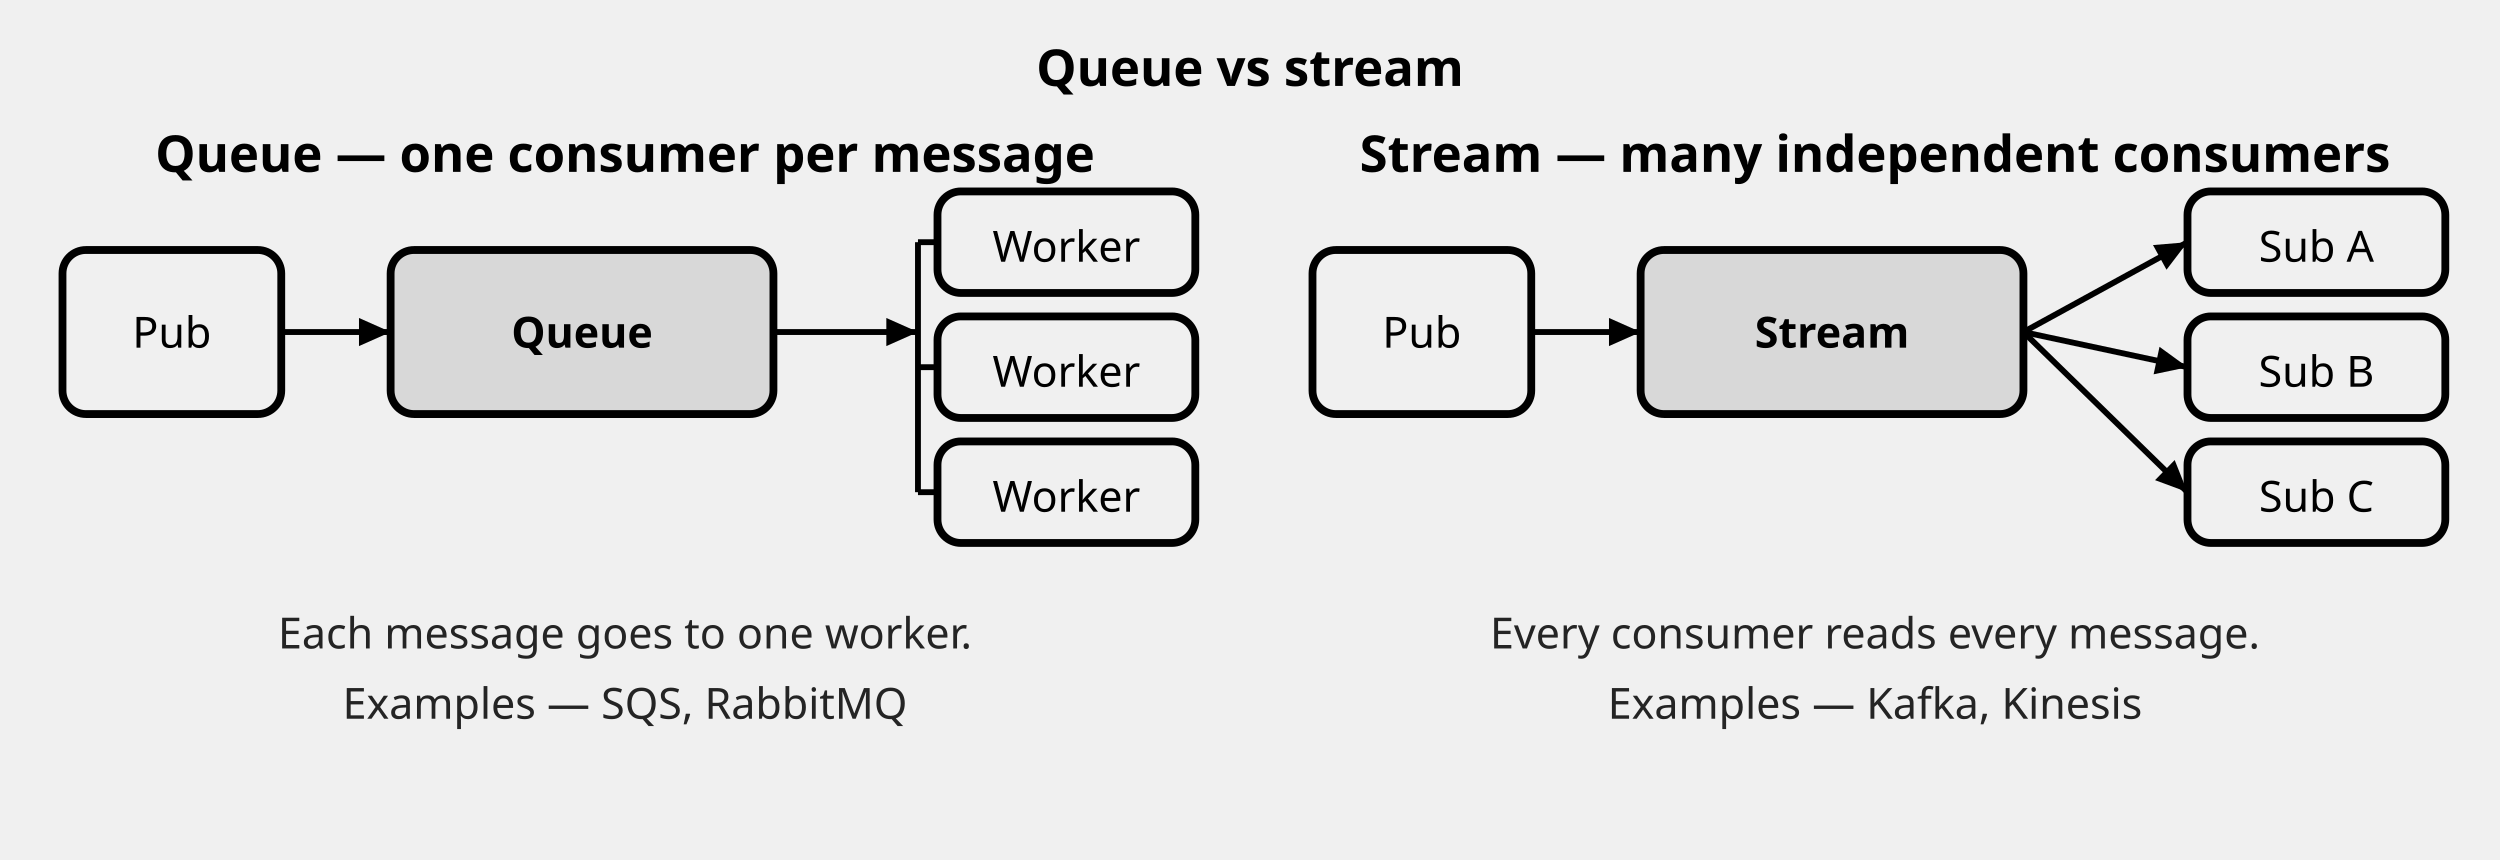
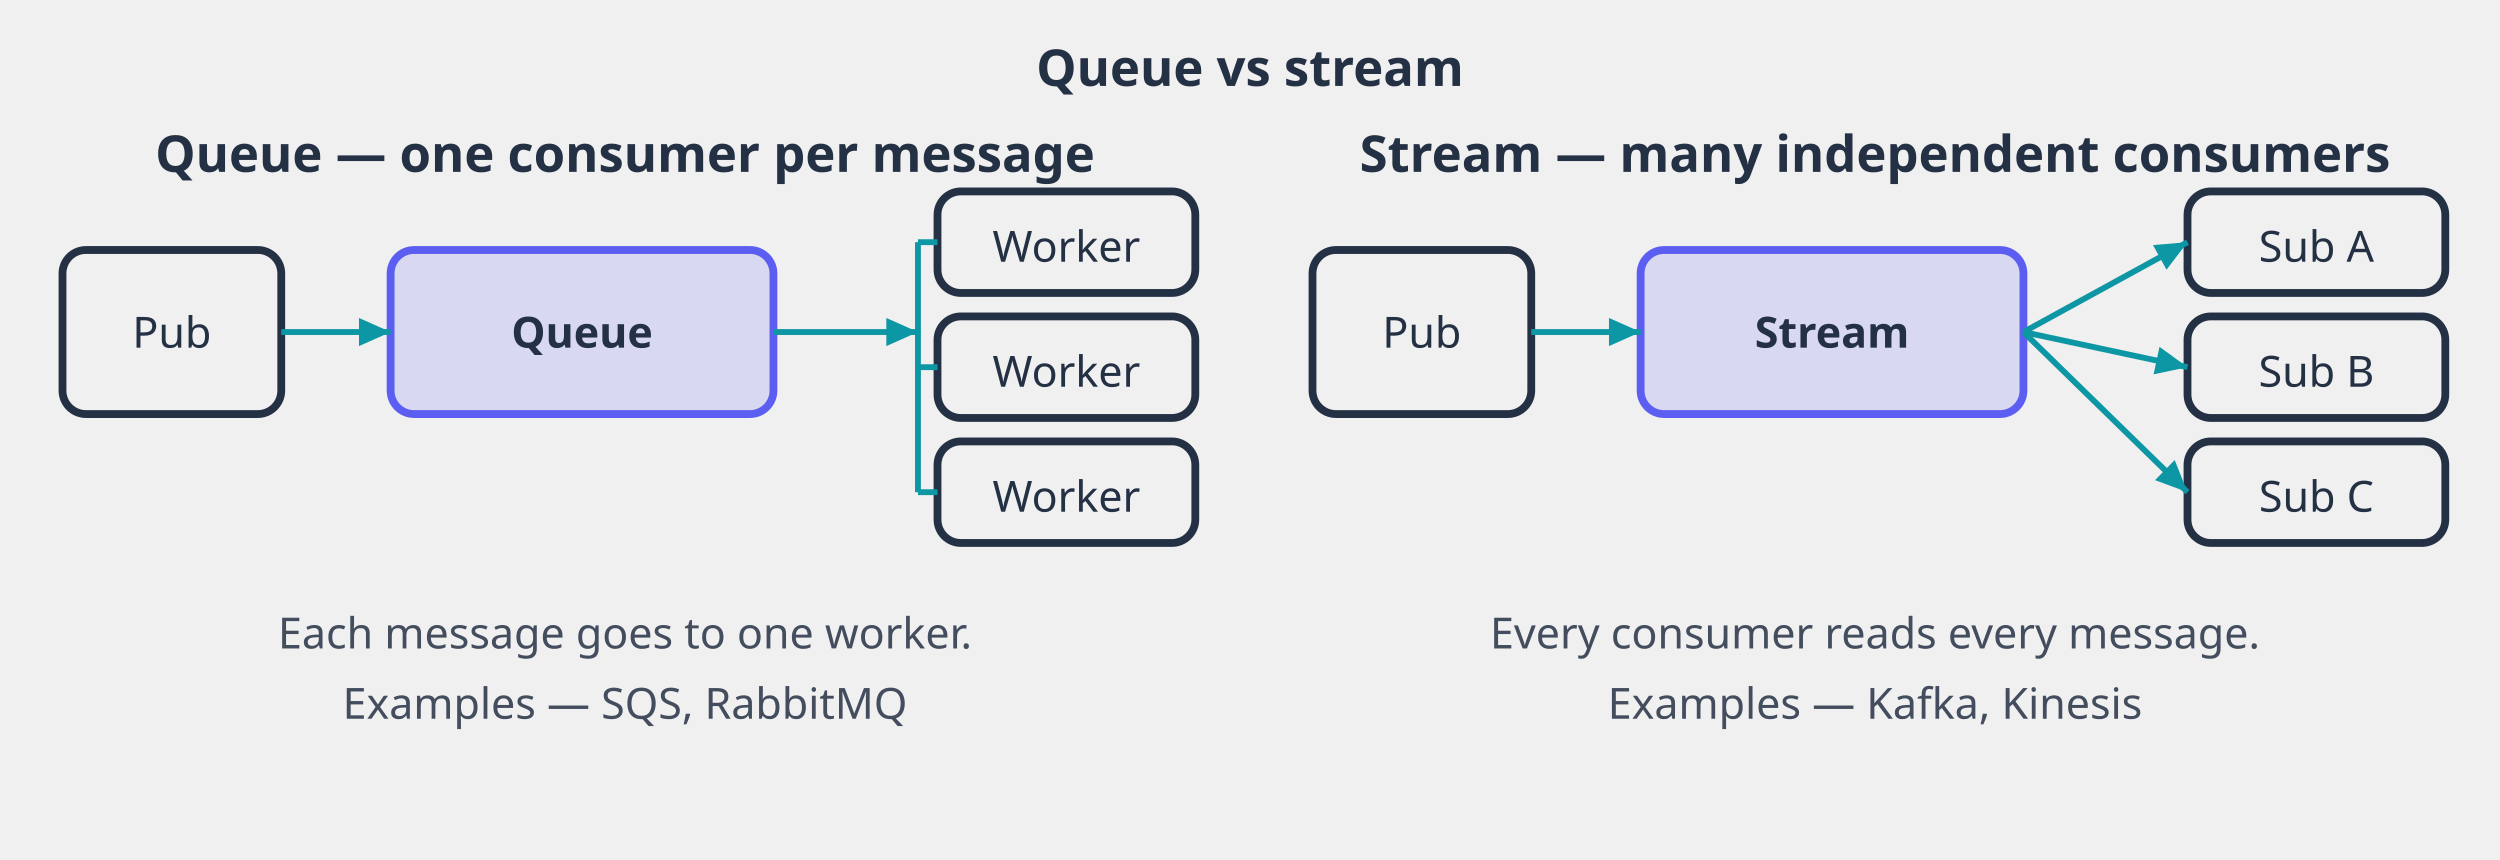
- <svg xmlns="http://www.w3.org/2000/svg" viewBox="0 0 640 220" role="img" aria-label="Queue: one consumer per message vs Stream: many independent consumers" style="max-width:100%;height:auto;margin:1.5rem auto;display:block;font:13px/1.3 ui-sans-serif,system-ui,sans-serif;color:inherit;">
+ <svg xmlns="http://www.w3.org/2000/svg" viewBox="0 0 640 220" role="img" aria-label="Queue: one consumer per message vs Stream: many independent consumers" style="max-width:100%;height:auto;margin:1.5rem auto;display:block;font:13px/1.3 ui-sans-serif,system-ui,sans-serif;">
+   <style>
+     svg{color:#243044;}
+     .flow{stroke:#0d96a3;}
+     .flowfill{fill:#0d96a3;}
+     .hl{fill:#5b5ef0;fill-opacity:.16;stroke:#5b5ef0;}
+     .hl-solid{fill:#5b5ef0;stroke:#5b5ef0;}
+     .on-hl{fill:#ffffff;}
+     .step{fill:#64748b;stroke:#64748b;}
+   </style>
  <defs>
    <marker id="qs-arrow" viewBox="0 0 10 10" refX="9" refY="5" markerWidth="6" markerHeight="6" orient="auto">
-       <path d="M0,1 L9,5 L0,9 z" fill="currentColor" />
+       <path class="flowfill" d="M0,1 L9,5 L0,9 z" fill="currentColor" />
    </marker>
  </defs>
  <text x="320" y="22" text-anchor="middle" fill="currentColor" font-weight="600">Queue vs stream</text>
  <g transform="translate(0,44)">
    <text x="160" y="0" text-anchor="middle" fill="currentColor" font-weight="600">Queue — one consumer per message</text>
    <g fill="none" stroke="currentColor" stroke-width="2">
      <rect x="16" y="20" width="56" height="42" rx="6" />
-       <rect x="100" y="20" width="98" height="42" rx="6" fill="currentColor" fill-opacity="0.1" stroke="currentColor" />
+       <rect class="hl" x="100" y="20" width="98" height="42" rx="6" fill="currentColor" fill-opacity="0.1" stroke="currentColor" />
      <rect x="240" y="5" width="66" height="26" rx="6" />
      <rect x="240" y="37" width="66" height="26" rx="6" />
      <rect x="240" y="69" width="66" height="26" rx="6" />
    </g>
    <g fill="currentColor" text-anchor="middle" font-size="11">
      <text x="44" y="45">Pub</text>
      <text x="149" y="45" font-weight="600">Queue</text>
      <text x="273" y="23">Worker</text>
      <text x="273" y="55">Worker</text>
      <text x="273" y="87">Worker</text>
    </g>
-     <path d="M72 41 H100" stroke="currentColor" stroke-width="1.5" fill="none" marker-end="url(#qs-arrow)" />
-     <path d="M198 41 H235" stroke="currentColor" stroke-width="1.5" fill="none" marker-end="url(#qs-arrow)" />
-     <g stroke="currentColor" stroke-width="1.5" fill="none">
+     <path class="flow" d="M72 41 H100" stroke="currentColor" stroke-width="1.5" fill="none" marker-end="url(#qs-arrow)" />
+     <path class="flow" d="M198 41 H235" stroke="currentColor" stroke-width="1.5" fill="none" marker-end="url(#qs-arrow)" />
+     <g class="flow" stroke="currentColor" stroke-width="1.5" fill="none">
      <path d="M235 18 V82" />
      <path d="M235 18 H240" />
      <path d="M235 50 H240" />
      <path d="M235 82 H240" />
    </g>
    <text x="160" y="122" text-anchor="middle" fill="currentColor" font-size="11" opacity="0.85">Each message goes to one worker.</text>
    <text x="160" y="140" text-anchor="middle" fill="currentColor" font-size="11" opacity="0.85">Examples — SQS, RabbitMQ</text>
  </g>
  <g transform="translate(320,44)">
    <text x="160" y="0" text-anchor="middle" fill="currentColor" font-weight="600">Stream — many independent consumers</text>
    <g fill="none" stroke="currentColor" stroke-width="2">
      <rect x="16" y="20" width="56" height="42" rx="6" />
-       <rect x="100" y="20" width="98" height="42" rx="6" fill="currentColor" fill-opacity="0.1" stroke="currentColor" />
+       <rect class="hl" x="100" y="20" width="98" height="42" rx="6" fill="currentColor" fill-opacity="0.1" stroke="currentColor" />
      <rect x="240" y="5" width="66" height="26" rx="6" />
      <rect x="240" y="37" width="66" height="26" rx="6" />
      <rect x="240" y="69" width="66" height="26" rx="6" />
    </g>
    <g fill="currentColor" text-anchor="middle" font-size="11">
      <text x="44" y="45">Pub</text>
      <text x="149" y="45" font-weight="600">Stream</text>
      <text x="273" y="23">Sub A</text>
      <text x="273" y="55">Sub B</text>
      <text x="273" y="87">Sub C</text>
    </g>
-     <path d="M72 41 H100" stroke="currentColor" stroke-width="1.5" fill="none" marker-end="url(#qs-arrow)" />
-     <g stroke="currentColor" stroke-width="1.5" fill="none" marker-end="url(#qs-arrow)">
+     <path class="flow" d="M72 41 H100" stroke="currentColor" stroke-width="1.5" fill="none" marker-end="url(#qs-arrow)" />
+     <g class="flow" stroke="currentColor" stroke-width="1.5" fill="none" marker-end="url(#qs-arrow)">
      <path d="M198 41 L240 18" />
      <path d="M198 41 L240 50" />
      <path d="M198 41 L240 82" />
    </g>
    <text x="160" y="122" text-anchor="middle" fill="currentColor" font-size="11" opacity="0.85">Every consumer reads every message.</text>
    <text x="160" y="140" text-anchor="middle" fill="currentColor" font-size="11" opacity="0.85">Examples — Kafka, Kinesis</text>
  </g>
</svg>
